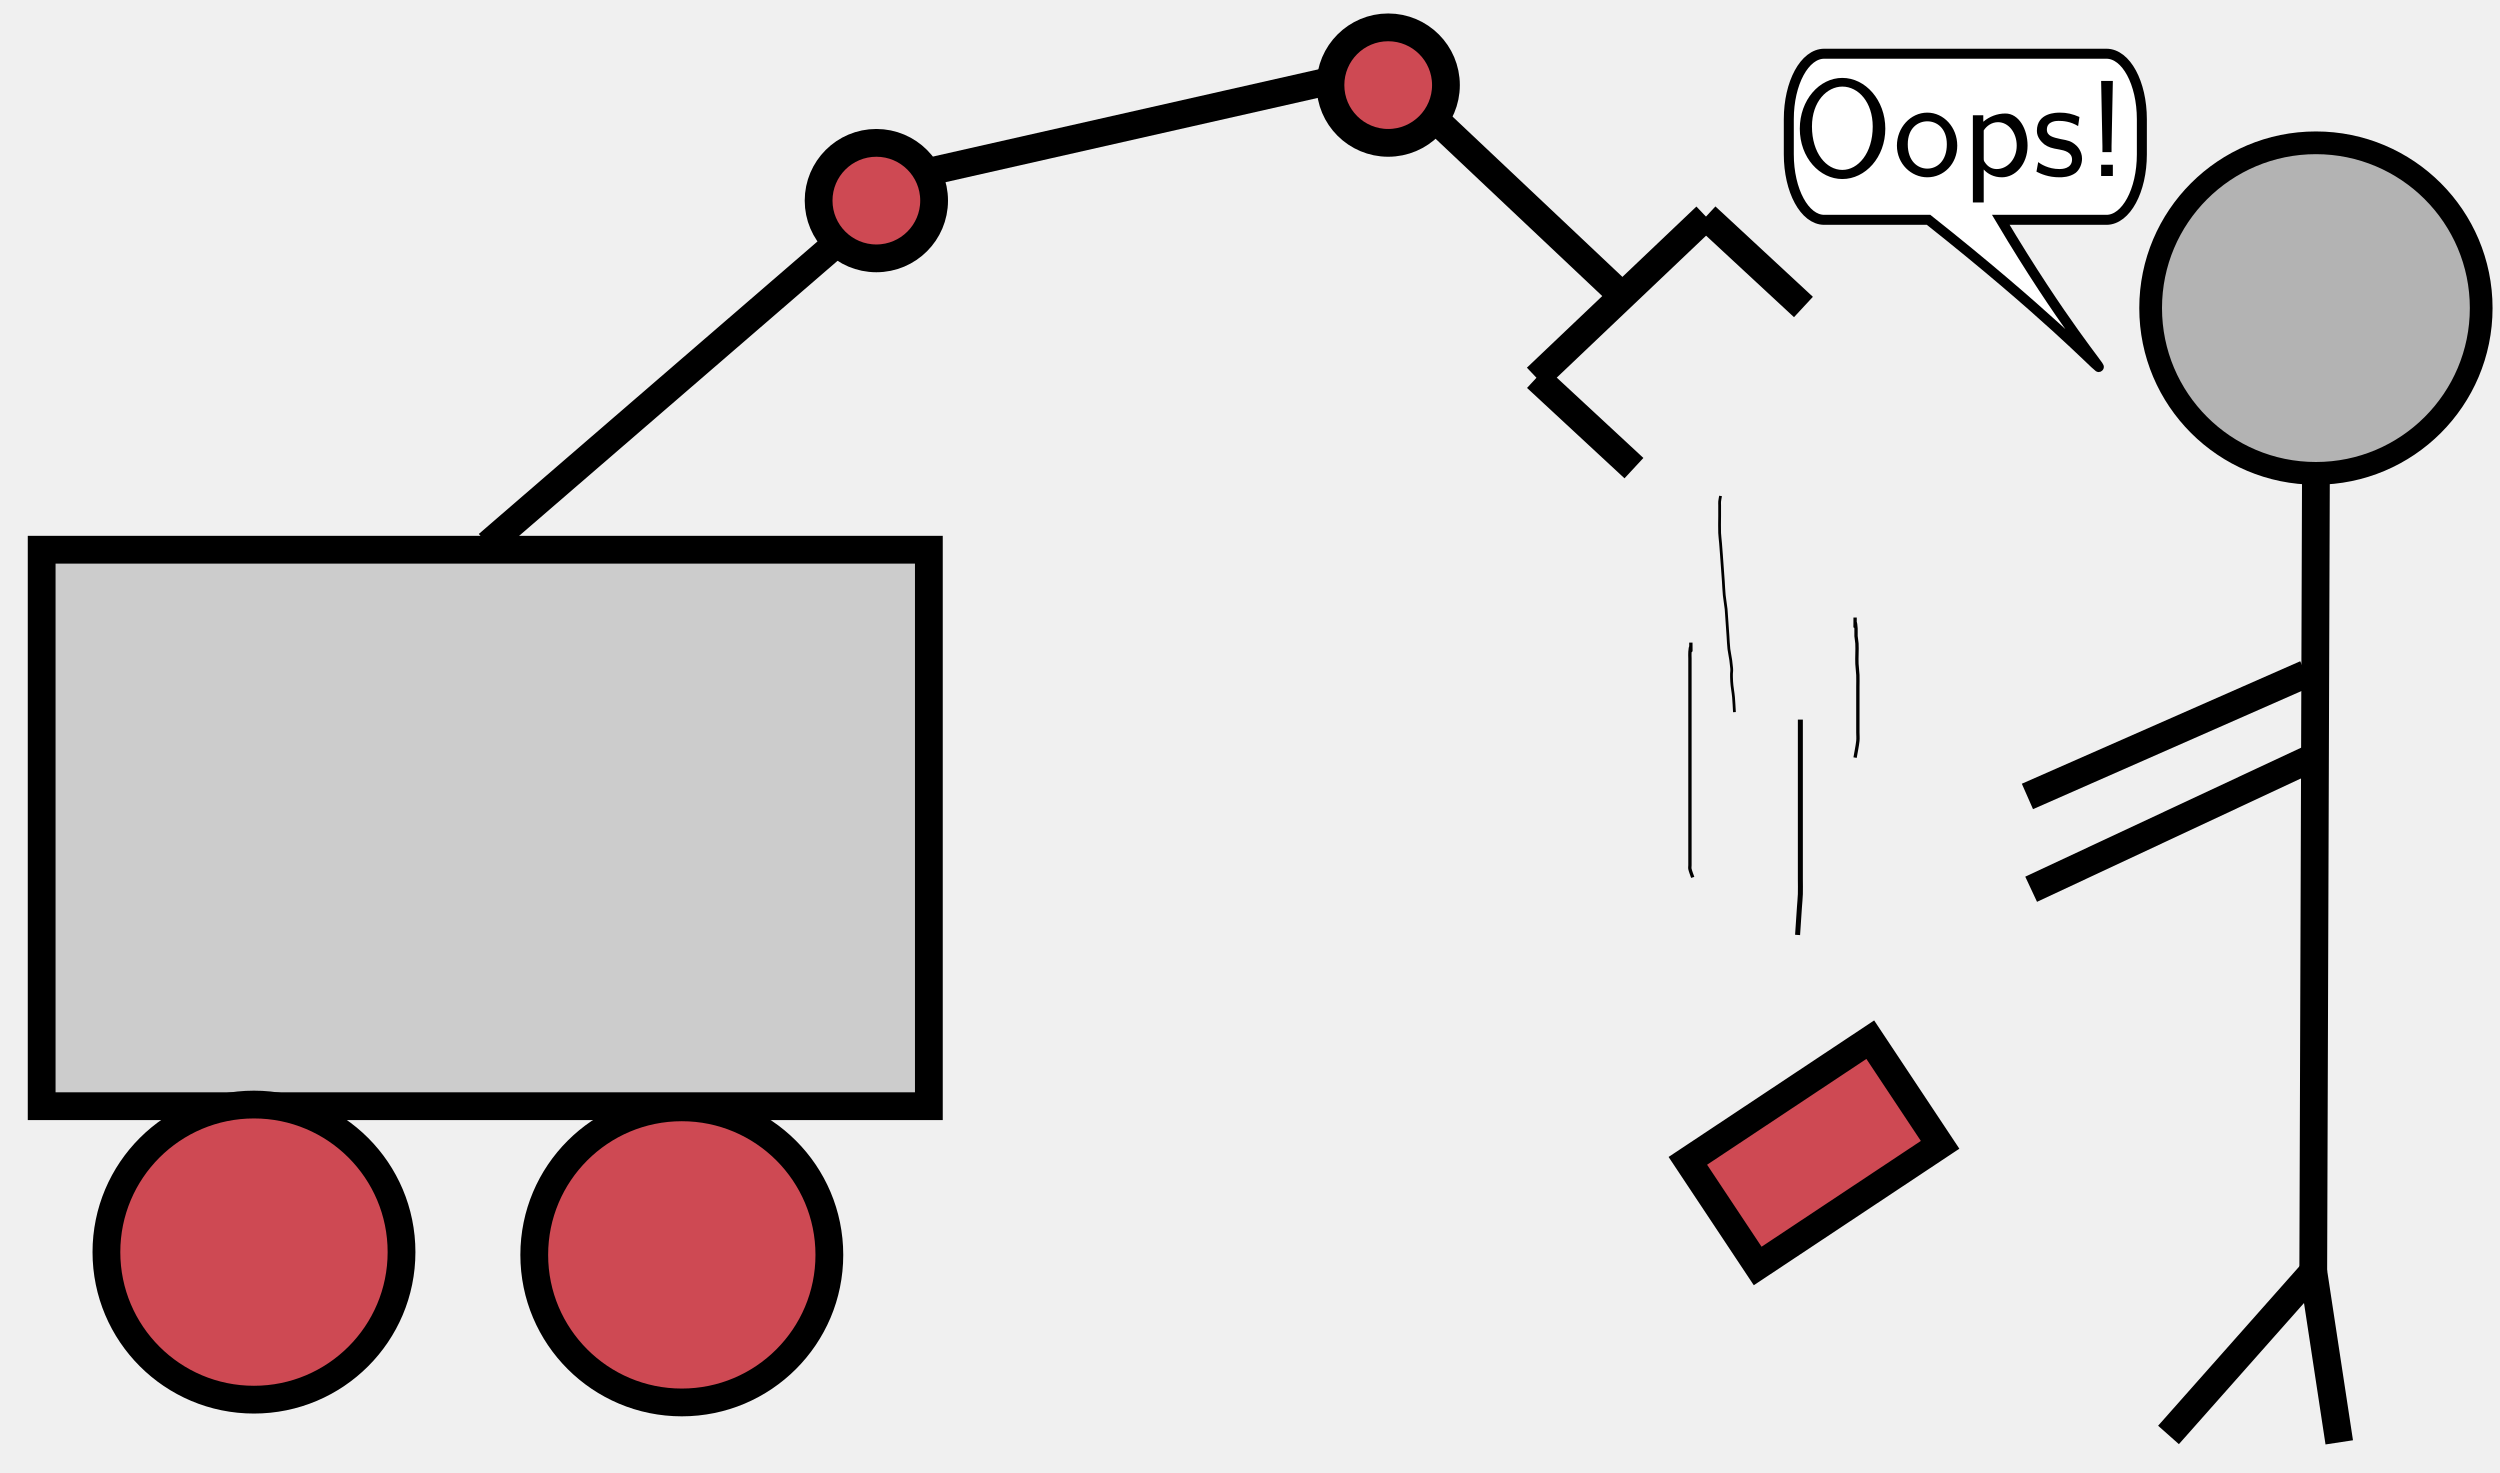
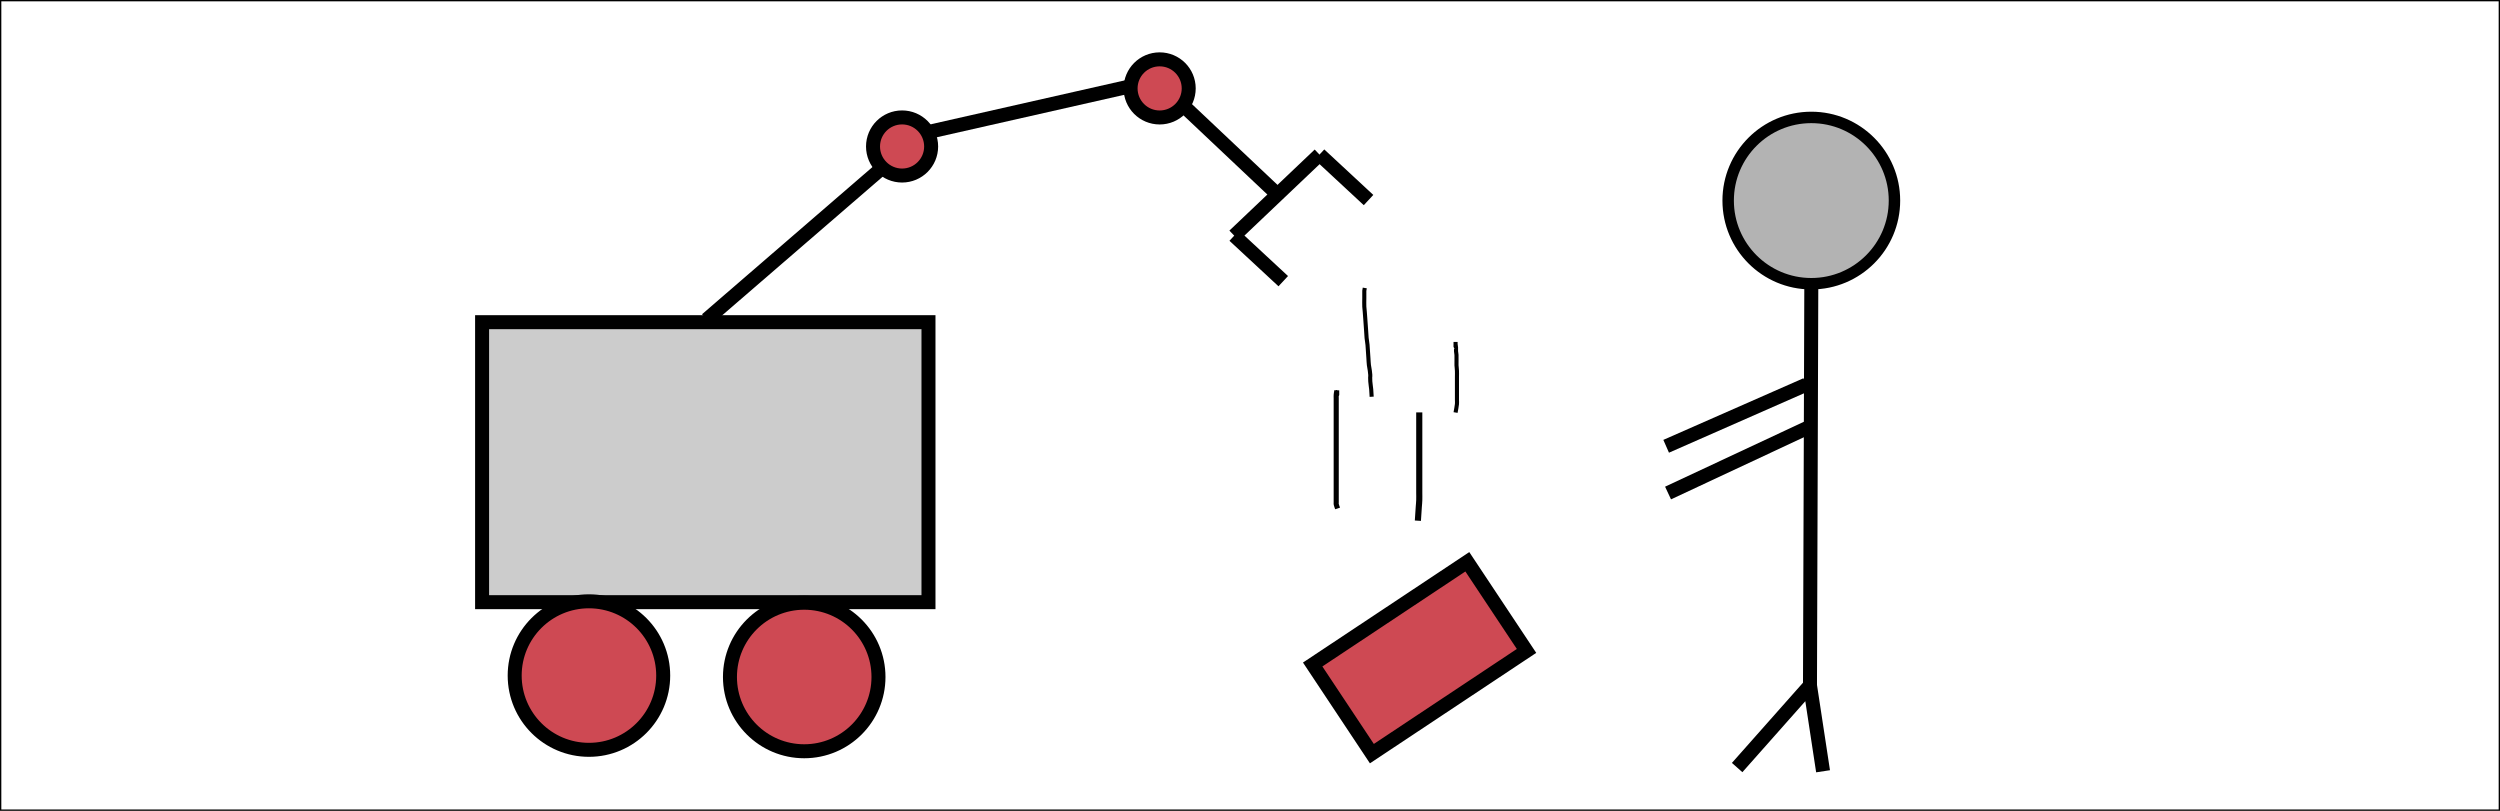
- <svg xmlns="http://www.w3.org/2000/svg" width="90mm" height="53mm" viewBox="0 0 90 53" version="1.1" id="svg8">
+ <svg xmlns="http://www.w3.org/2000/svg" width="185" height="60" viewBox="0 0 48.948 15.875" version="1.1" id="svg8">
  <defs id="defs2">
    </defs>
-   <g id="layer1" transform="translate(0,-244)">
-     <path style="fill:#ffffff;stroke:#000000;stroke-width:0.36;stroke-miterlimit:4;stroke-dasharray:none;stroke-opacity:1" d="m 65.673,245.934 h 10.158 c 0.707,0 1.276,1.051 1.276,2.357 v 1.266 c 0,1.306 -0.569,2.357 -1.276,2.357 h -3.803 c 4.433,7.452 5.822,6.673 -2.599,0 h -3.756 c -0.707,0 -1.276,-1.051 -1.276,-2.357 v -1.266 c 0,-1.306 0.569,-2.357 1.276,-2.357 z" id="rect849" />
-     <rect style="opacity:1;fill:#cccccc;fill-opacity:1;stroke:#000000;stroke-width:1;stroke-miterlimit:4;stroke-dasharray:none;stroke-dashoffset:0;stroke-opacity:1" id="rect815" width="31.939" height="20.033" x="1.5" y="263.79" />
-     <circle style="opacity:1;fill:#ce4953;fill-opacity:1;stroke:#000000;stroke-width:1;stroke-miterlimit:4;stroke-dasharray:none;stroke-dashoffset:0;stroke-opacity:1" id="path838" cx="9.143" cy="289.076" r="5.312" />
-     <circle style="opacity:1;fill:#ce4953;fill-opacity:1;stroke:#000000;stroke-width:1;stroke-miterlimit:4;stroke-dasharray:none;stroke-dashoffset:0;stroke-opacity:1" id="path838-6" cx="24.545" cy="289.176" r="5.312" />
-     <path style="fill:none;stroke:#000000;stroke-width:1;stroke-linecap:butt;stroke-linejoin:miter;stroke-miterlimit:4;stroke-dasharray:none;stroke-opacity:1" d="m 55.313,257.599 6.102,-5.801" id="path857" />
-     <path style="fill:none;stroke:#000000;stroke-width:1;stroke-linecap:butt;stroke-linejoin:miter;stroke-miterlimit:4;stroke-dasharray:none;stroke-opacity:1" d="m 55.313,257.599 3.509,3.254" id="path874-5" />
-     <path style="fill:none;stroke:#000000;stroke-width:1;stroke-linecap:butt;stroke-linejoin:miter;stroke-miterlimit:4;stroke-dasharray:none;stroke-opacity:1" d="M 17.564,263.601 30.037,252.828 v 0" id="path891" />
-     <circle style="opacity:1;fill:#ce4953;fill-opacity:1;stroke:#000000;stroke-width:1;stroke-miterlimit:4;stroke-dasharray:none;stroke-dashoffset:0;stroke-opacity:1" id="path896" cx="31.549" cy="251.222" r="2.079" />
-     <path style="fill:none;stroke:#000000;stroke-width:1;stroke-linecap:butt;stroke-linejoin:miter;stroke-miterlimit:4;stroke-dasharray:none;stroke-opacity:1" d="M 33.439,250.182 48.464,246.781" id="path898" />
-     <circle style="opacity:1;fill:#ce4953;fill-opacity:1;stroke:#000000;stroke-width:1;stroke-miterlimit:4;stroke-dasharray:none;stroke-dashoffset:0;stroke-opacity:1" id="path896-3" cx="49.975" cy="247.064" r="2.079" />
-     <path style="fill:none;stroke:#000000;stroke-width:1;stroke-linecap:butt;stroke-linejoin:miter;stroke-miterlimit:4;stroke-dasharray:none;stroke-opacity:1" d="m 51.865,248.482 6.709,6.331" id="path919" />
-     <path style="fill:none;stroke:#000000;stroke-width:1;stroke-linecap:butt;stroke-linejoin:miter;stroke-miterlimit:4;stroke-dasharray:none;stroke-opacity:1" d="m 61.415,251.798 3.509,3.254" id="path874-5-5" />
-     <circle style="opacity:1;fill:#b3b3b3;fill-opacity:1;stroke:#000000;stroke-width:0.818;stroke-miterlimit:4;stroke-dasharray:none;stroke-dashoffset:0;stroke-opacity:1" id="path936" cx="83.373" cy="255.091" r="5.95" />
-     <path style="fill:none;stroke:#000000;stroke-width:1;stroke-linecap:butt;stroke-linejoin:miter;stroke-miterlimit:4;stroke-dasharray:none;stroke-opacity:1" d="m 83.373,261.138 -0.096,28.639" id="path938" />
-     <path style="fill:none;stroke:#000000;stroke-width:1;stroke-linecap:butt;stroke-linejoin:miter;stroke-miterlimit:4;stroke-dasharray:none;stroke-opacity:1" d="m 78.066,295.658 5.212,-5.88 0.935,6.147" id="path942" />
-     <path style="fill:none;stroke:#000000;stroke-width:1;stroke-linecap:butt;stroke-linejoin:miter;stroke-miterlimit:4;stroke-dasharray:none;stroke-opacity:1" d="m 83.01,268.262 -10.023,4.41" id="path948" />
-     <path style="fill:none;stroke:#000000;stroke-width:1;stroke-linecap:butt;stroke-linejoin:miter;stroke-miterlimit:4;stroke-dasharray:none;stroke-opacity:1" d="m 83.411,271.202 -10.29,4.811" id="path952" />
-     <rect style="opacity:1;fill:#ce4953;fill-opacity:1;stroke:#000000;stroke-width:1;stroke-miterlimit:4;stroke-dasharray:none;stroke-dashoffset:0;stroke-opacity:1" id="rect954" width="7.884" height="4.544" x="-107.506" y="271.681" transform="rotate(-33.59205)" />
-     <path style="fill:none;stroke:#000000;stroke-width:0.12;stroke-linecap:butt;stroke-linejoin:miter;stroke-opacity:1;stroke-miterlimit:4;stroke-dasharray:none" d="m 60.871,267.133 c 0,0.752 0.016,-0.212 -0.033,0.334 -0.007,0.078 0,0.156 0,0.234 0,0.178 0,0.356 0,0.535 0,0.379 0,0.757 0,1.136 0,1.336 0,2.673 0,4.009 0,0.39 0,0.78 0,1.169 0,0.145 0,0.29 0,0.434 0,0.056 0,0.111 0,0.167 0,0.044 -0.01,0.09 0,0.134 0.024,0.103 0.067,0.2 0.1,0.301" id="path855" />
-     <path style="fill:none;stroke:#000000;stroke-width:0.1;stroke-linecap:butt;stroke-linejoin:miter;stroke-opacity:1;stroke-miterlimit:4;stroke-dasharray:none" d="m 61.94,261.854 c -0.011,0.067 -0.027,0.133 -0.033,0.2 -0.004,0.044 0,0.089 0,0.134 0,0.134 0,0.267 0,0.401 0,0.2 -0.009,0.401 0,0.601 0.006,0.123 0.023,0.245 0.033,0.367 0.012,0.145 0.022,0.29 0.033,0.434 0.046,0.601 0.024,0.289 0.067,0.935 0.011,0.167 0.017,0.335 0.033,0.501 0.017,0.168 0.049,0.334 0.067,0.501 0.009,0.086 0.062,0.899 0.067,0.969 0.011,0.156 0.015,0.312 0.033,0.468 0.016,0.135 0.05,0.266 0.067,0.401 0.075,0.598 0.005,0.198 0.033,0.768 0.01,0.191 0.051,0.378 0.067,0.568 0.015,0.178 0.022,0.356 0.033,0.535" id="path872" />
-     <path style="fill:none;stroke:#000000;stroke-width:0.18;stroke-linecap:butt;stroke-linejoin:miter;stroke-opacity:1;stroke-miterlimit:4;stroke-dasharray:none" d="m 64.813,269.906 c 0,1.515 0,3.029 0,4.544 0,0.401 0,0.802 0,1.203 0,0.178 0.006,0.356 0,0.535 -0.005,0.156 -0.023,0.312 -0.033,0.468 -0.023,0.334 -0.045,0.668 -0.067,1.002" id="path876" />
-     <path style="fill:none;stroke:#000000;stroke-width:0.12;stroke-linecap:butt;stroke-linejoin:miter;stroke-opacity:1;stroke-miterlimit:4;stroke-dasharray:none" d="m 66.784,266.231 c 0,0.825 -0.015,-0.232 0.033,0.401 0.007,0.089 -0.006,0.178 0,0.267 0.006,0.09 0.029,0.178 0.033,0.267 0.013,0.245 -0.011,0.49 0,0.735 0.006,0.134 0.028,0.267 0.033,0.401 0.006,0.145 0,0.29 0,0.434 0,0.145 0,0.29 0,0.434 0,0.278 0,0.557 0,0.835 0,0.122 0,0.245 0,0.367 0,0.1 0.011,0.201 0,0.301 -0.022,0.202 -0.067,0.401 -0.1,0.601" id="path880" />
-     <path style="fill:#ffffff;fill-opacity:1;stroke:#000000;stroke-width:0.265;stroke-miterlimit:4;stroke-dasharray:none;stroke-opacity:1" id="path884" ry="5.386" rx="9.26" cy="238.508" cx="65.768" />
-     <text xml:space="preserve" style="font-style:normal;font-weight:normal;font-size:10.583px;line-height:1.25;font-family:sans-serif;letter-spacing:0px;word-spacing:0px;fill:#000000;fill-opacity:1;stroke:none;stroke-width:0.265" x="64.511" y="250.338" id="text907">
-       <tspan id="tspan905" x="64.511" y="250.338" style="font-style:normal;font-variant:normal;font-weight:normal;font-stretch:normal;font-size:4.939px;font-family:'Latin Modern Sans';-inkscape-font-specification:'Latin Modern Sans';stroke-width:0.265">Oops!</tspan>
-     </text>
+   <g id="layer1" transform="translate(0,-281.125)">
+     <rect style="opacity:1;fill:#ffffff;fill-opacity:1;stroke:#000000;stroke-width:0.026;stroke-miterlimit:4;stroke-dasharray:none;stroke-dashoffset:0;stroke-opacity:1" id="rect847" width="48.922" height="15.849" x="0.013" y="281.138" />
+     <rect style="opacity:1;fill:#cccccc;fill-opacity:1;stroke:#000000;stroke-width:0.274;stroke-miterlimit:4;stroke-dasharray:none;stroke-dashoffset:0;stroke-opacity:1" id="rect815" width="8.74" height="5.482" x="9.439" y="287.433" />
+     <circle style="opacity:1;fill:#ce4953;fill-opacity:1;stroke:#000000;stroke-width:0.274;stroke-miterlimit:4;stroke-dasharray:none;stroke-dashoffset:0;stroke-opacity:1" id="path838" cx="11.531" cy="294.352" r="1.454" />
+     <circle style="opacity:1;fill:#ce4953;fill-opacity:1;stroke:#000000;stroke-width:0.274;stroke-miterlimit:4;stroke-dasharray:none;stroke-dashoffset:0;stroke-opacity:1" id="path838-6" cx="15.746" cy="294.38" r="1.454" />
+     <path style="fill:none;stroke:#000000;stroke-width:0.274;stroke-linecap:butt;stroke-linejoin:miter;stroke-miterlimit:4;stroke-dasharray:none;stroke-opacity:1" d="m 24.165,285.739 1.67,-1.587" id="path857" />
+     <path style="fill:none;stroke:#000000;stroke-width:0.274;stroke-linecap:butt;stroke-linejoin:miter;stroke-miterlimit:4;stroke-dasharray:none;stroke-opacity:1" d="m 24.165,285.739 0.96,0.891" id="path874-5" />
+     <path style="fill:none;stroke:#000000;stroke-width:0.274;stroke-linecap:butt;stroke-linejoin:miter;stroke-miterlimit:4;stroke-dasharray:none;stroke-opacity:1" d="m 13.835,287.381 3.413,-2.948 v 0" id="path891" />
+     <circle style="opacity:1;fill:#ce4953;fill-opacity:1;stroke:#000000;stroke-width:0.274;stroke-miterlimit:4;stroke-dasharray:none;stroke-dashoffset:0;stroke-opacity:1" id="path896" cx="17.662" cy="283.993" r="0.569" />
+     <path style="fill:none;stroke:#000000;stroke-width:0.274;stroke-linecap:butt;stroke-linejoin:miter;stroke-miterlimit:4;stroke-dasharray:none;stroke-opacity:1" d="m 18.179,283.709 4.111,-0.931" id="path898" />
+     <circle style="opacity:1;fill:#ce4953;fill-opacity:1;stroke:#000000;stroke-width:0.274;stroke-miterlimit:4;stroke-dasharray:none;stroke-dashoffset:0;stroke-opacity:1" id="path896-3" cx="22.705" cy="282.856" r="0.569" />
+     <path style="fill:none;stroke:#000000;stroke-width:0.274;stroke-linecap:butt;stroke-linejoin:miter;stroke-miterlimit:4;stroke-dasharray:none;stroke-opacity:1" d="m 23.222,283.243 1.836,1.733" id="path919" />
+     <path style="fill:none;stroke:#000000;stroke-width:0.274;stroke-linecap:butt;stroke-linejoin:miter;stroke-miterlimit:4;stroke-dasharray:none;stroke-opacity:1" d="m 25.835,284.151 0.96,0.891" id="path874-5-5" />
+     <circle style="opacity:1;fill:#b3b3b3;fill-opacity:1;stroke:#000000;stroke-width:0.224;stroke-miterlimit:4;stroke-dasharray:none;stroke-dashoffset:0;stroke-opacity:1" id="path936" cx="35.464" cy="285.052" r="1.628" />
+     <path style="fill:none;stroke:#000000;stroke-width:0.274;stroke-linecap:butt;stroke-linejoin:miter;stroke-miterlimit:4;stroke-dasharray:none;stroke-opacity:1" d="m 35.464,286.707 -0.026,7.837" id="path938" />
+     <path style="fill:none;stroke:#000000;stroke-width:0.274;stroke-linecap:butt;stroke-linejoin:miter;stroke-miterlimit:4;stroke-dasharray:none;stroke-opacity:1" d="m 34.012,296.153 1.426,-1.609 0.256,1.682" id="path942" />
+     <path style="fill:none;stroke:#000000;stroke-width:0.274;stroke-linecap:butt;stroke-linejoin:miter;stroke-miterlimit:4;stroke-dasharray:none;stroke-opacity:1" d="m 35.365,288.656 -2.743,1.207" id="path948" />
+     <path style="fill:none;stroke:#000000;stroke-width:0.274;stroke-linecap:butt;stroke-linejoin:miter;stroke-miterlimit:4;stroke-dasharray:none;stroke-opacity:1" d="m 35.475,289.461 -2.816,1.317" id="path952" />
+     <rect style="opacity:1;fill:#ce4953;fill-opacity:1;stroke:#000000;stroke-width:0.274;stroke-miterlimit:4;stroke-dasharray:none;stroke-dashoffset:0;stroke-opacity:1" id="rect954" width="3.635" height="2.095" x="-141.329" y="259.234" transform="rotate(-33.59205)" />
+     <path style="fill:none;stroke:#000000;stroke-width:0.1;stroke-linecap:butt;stroke-linejoin:miter;stroke-miterlimit:4;stroke-dasharray:none;stroke-opacity:1" d="m 26.171,288.768 c 0,0.206 0.004,-0.058 -0.009,0.091 -0.002,0.021 0,0.043 0,0.064 0,0.049 0,0.098 0,0.146 0,0.104 0,0.207 0,0.311 0,0.366 0,0.731 0,1.097 0,0.107 0,0.213 0,0.32 0,0.04 0,0.079 0,0.119 0,0.015 0,0.03 0,0.046 0,0.012 -0.003,0.025 0,0.036 0.006,0.028 0.018,0.055 0.027,0.082" id="path855" />
+     <path style="fill:none;stroke:#000000;stroke-width:0.08;stroke-linecap:butt;stroke-linejoin:miter;stroke-miterlimit:4;stroke-dasharray:none;stroke-opacity:1" d="m 26.721,286.763 c -0.003,0.018 -0.007,0.036 -0.009,0.055 -0.001,0.012 0,0.024 0,0.036 0,0.036 0,0.073 0,0.11 0,0.055 -0.003,0.11 0,0.165 0.002,0.034 0.006,0.067 0.009,0.101 0.003,0.04 0.006,0.079 0.009,0.119 0.013,0.165 0.006,0.079 0.018,0.256 0.003,0.046 0.005,0.091 0.009,0.137 0.005,0.046 0.014,0.091 0.018,0.137 0.003,0.024 0.017,0.246 0.018,0.265 0.003,0.043 0.004,0.086 0.009,0.128 0.004,0.037 0.014,0.073 0.018,0.11 0.02,0.164 0.001,0.054 0.009,0.21 0.003,0.052 0.014,0.103 0.018,0.155 0.004,0.049 0.006,0.098 0.009,0.146" id="path872" />
+     <path style="fill:none;stroke:#000000;stroke-width:0.12;stroke-linecap:butt;stroke-linejoin:miter;stroke-miterlimit:4;stroke-dasharray:none;stroke-opacity:1" d="m 27.788,289.2 c 0,0.414 0,0.829 0,1.243 0,0.11 0,0.219 0,0.329 0,0.049 0.002,0.098 0,0.146 -0.001,0.043 -0.006,0.085 -0.009,0.128 -0.006,0.091 -0.012,0.183 -0.018,0.274" id="path876" />
+     <path style="fill:none;stroke:#000000;stroke-width:0.08;stroke-linecap:butt;stroke-linejoin:miter;stroke-miterlimit:4;stroke-dasharray:none;stroke-opacity:1" d="m 28.499,287.82 c 0,0.226 -0.004,-0.064 0.009,0.11 0.002,0.024 -0.002,0.049 0,0.073 0.002,0.025 0.008,0.049 0.009,0.073 0.004,0.067 -0.003,0.134 0,0.201 0.002,0.037 0.008,0.073 0.009,0.11 0.002,0.04 0,0.079 0,0.119 0,0.04 0,0.079 0,0.119 0,0.076 0,0.152 0,0.229 0,0.034 0,0.067 0,0.101 0,0.027 0.003,0.055 0,0.082 -0.006,0.055 -0.018,0.11 -0.027,0.165" id="path880" />
+     <path style="fill:#ffffff;fill-opacity:1;stroke:#000000;stroke-width:0.265;stroke-miterlimit:4;stroke-dasharray:none;stroke-opacity:1" id="path884" ry="5.386" rx="9.26" cy="238.508" cx="65.768" d="" />
  </g>
</svg>
